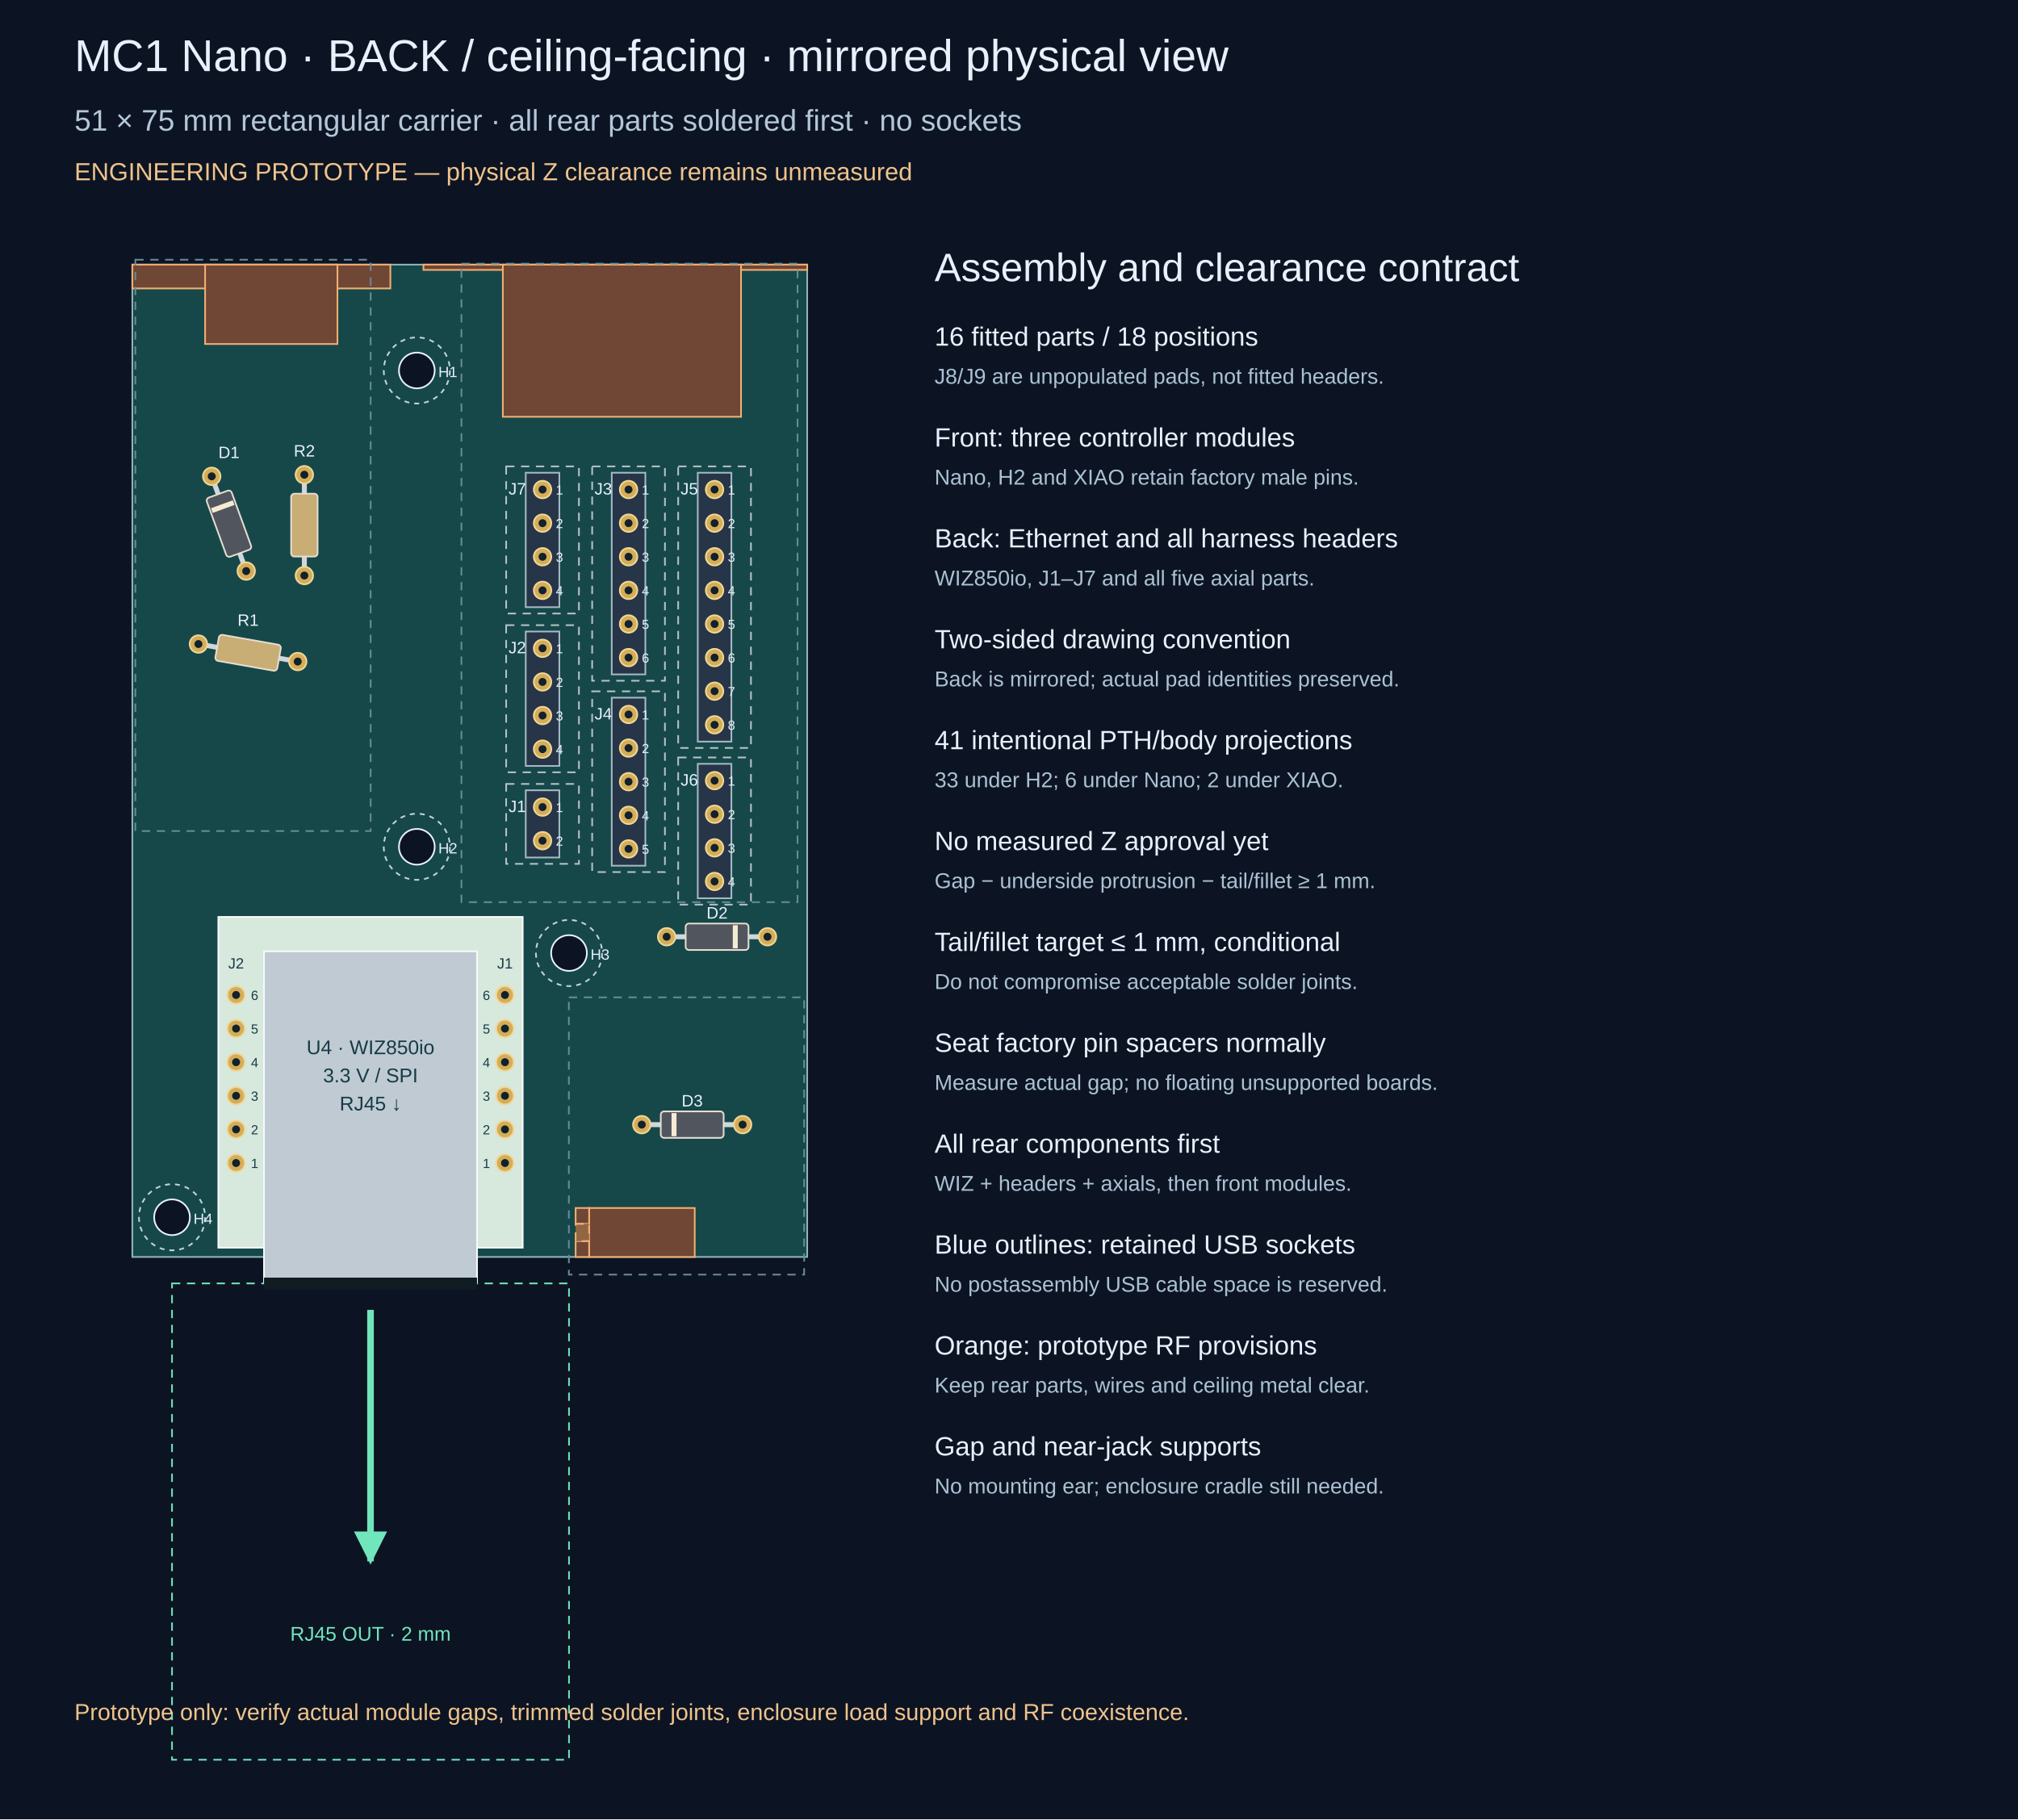
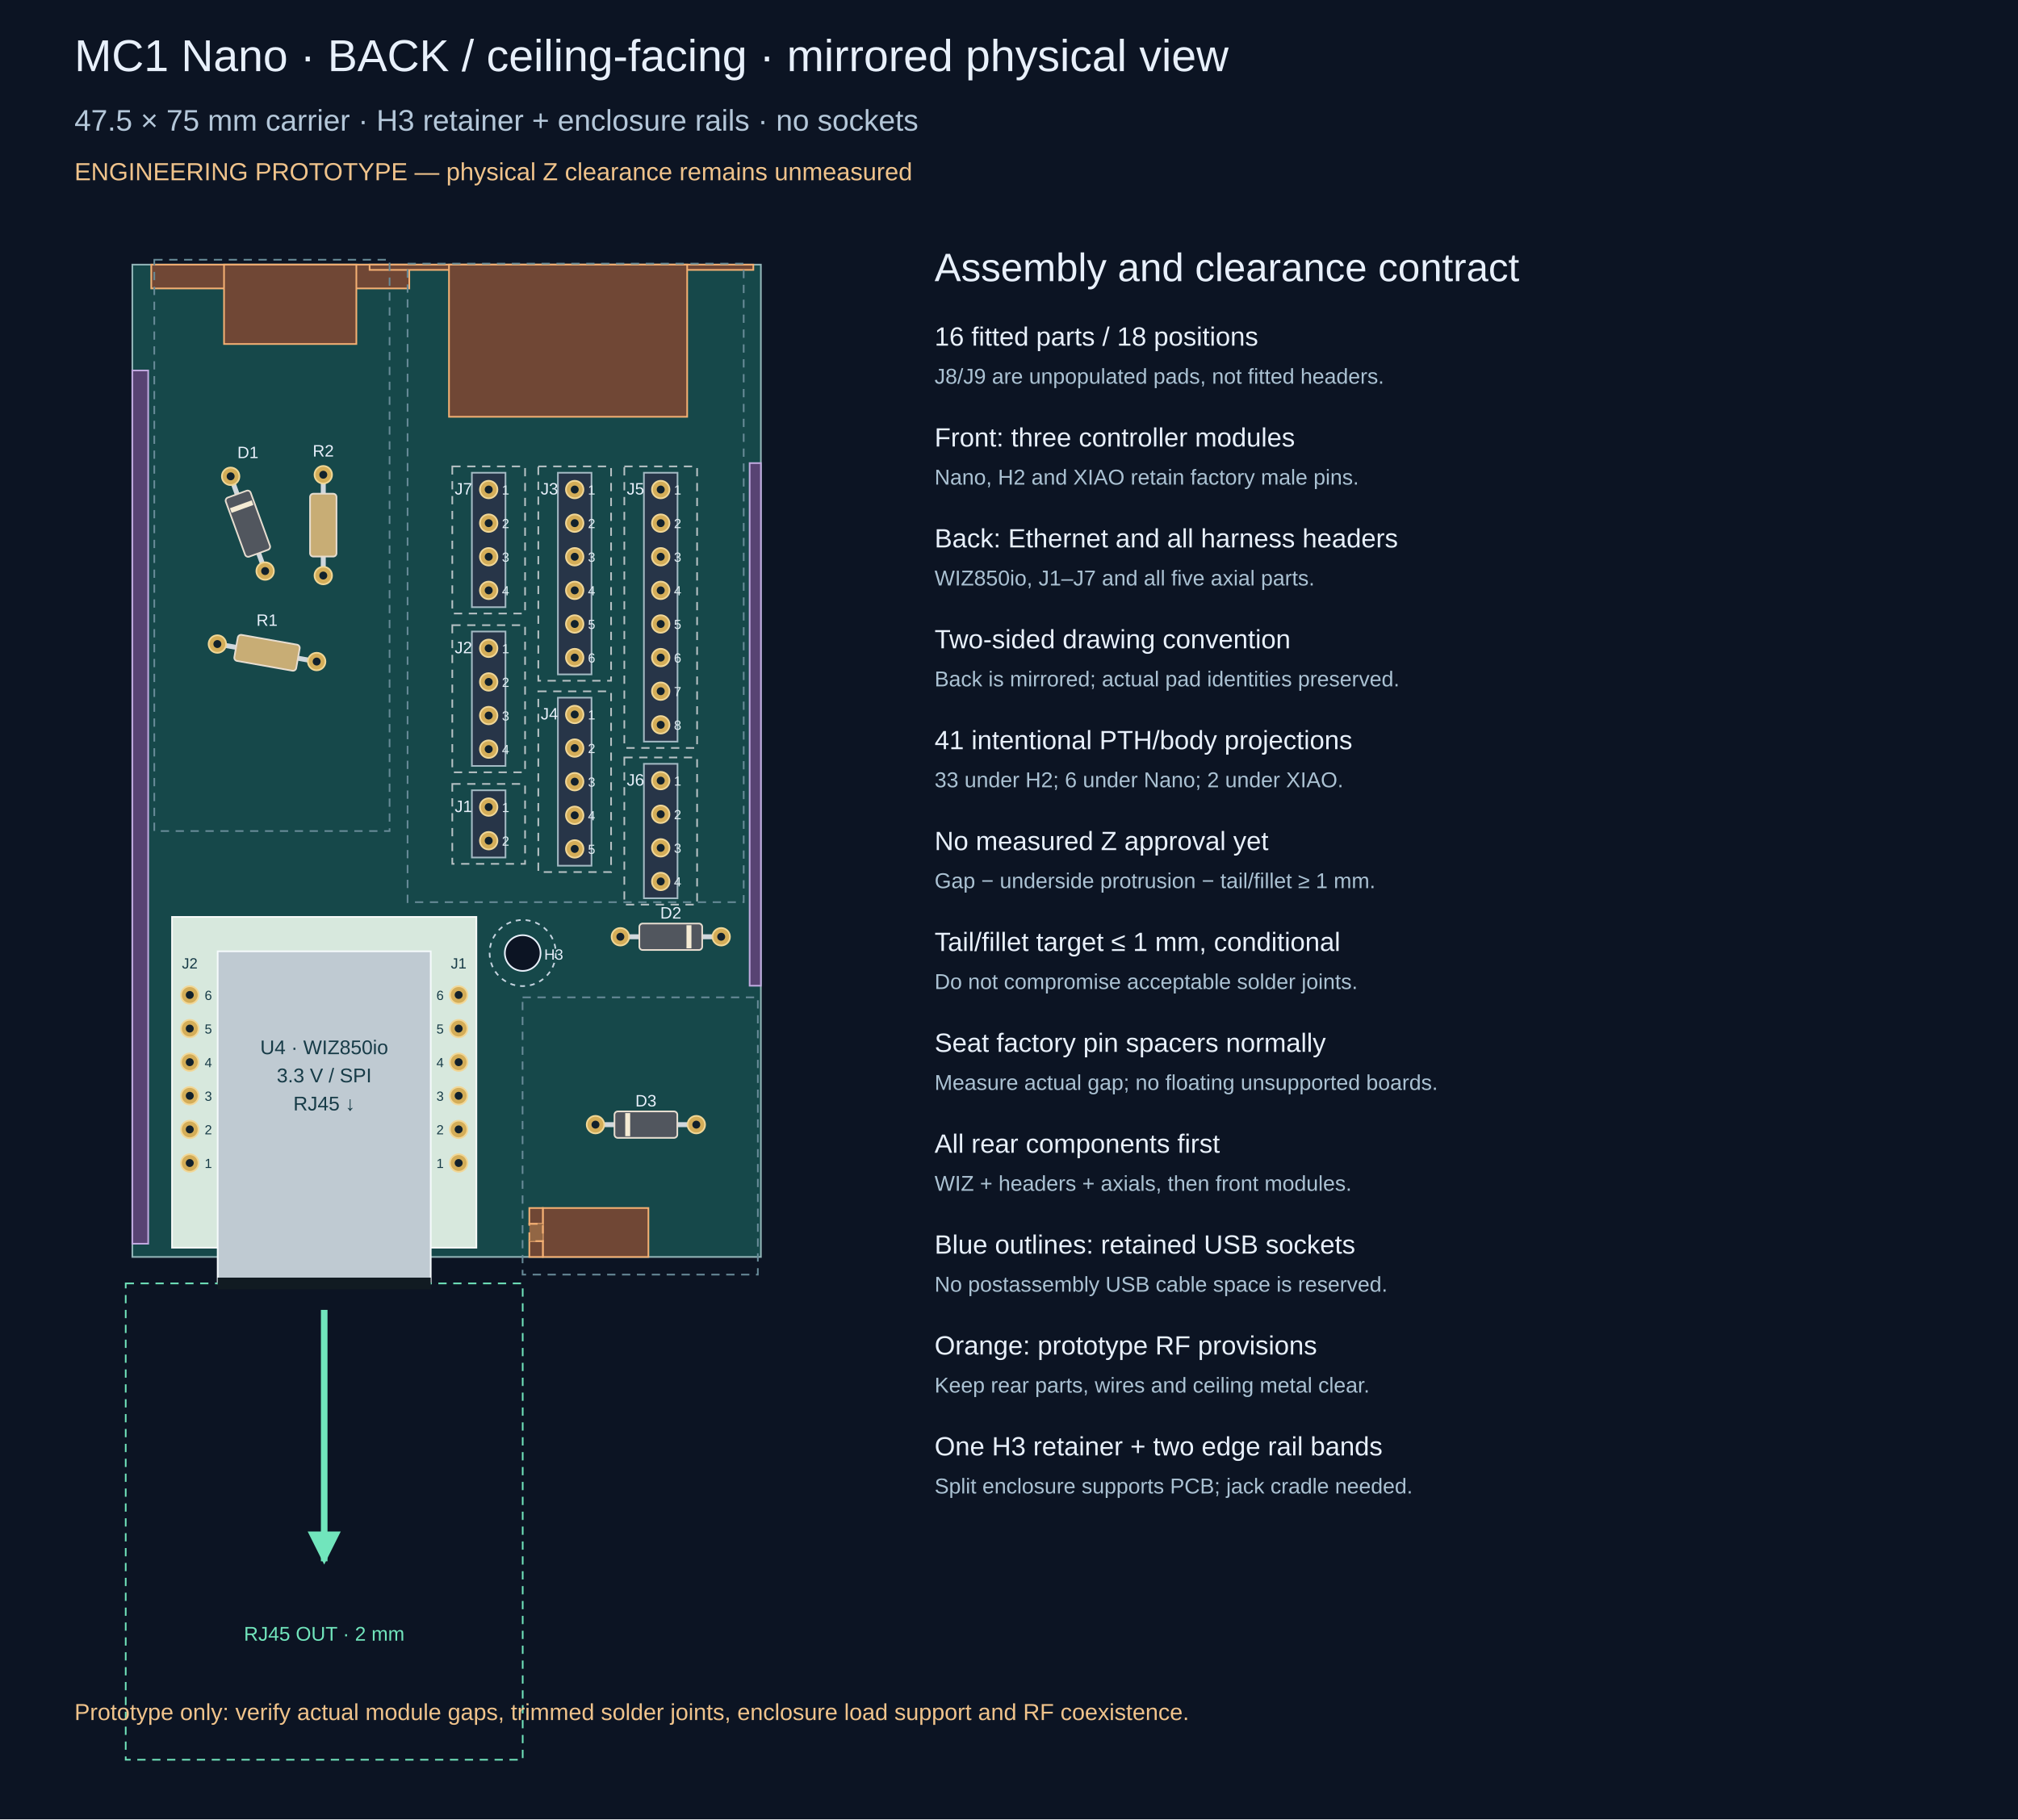
<svg xmlns="http://www.w3.org/2000/svg" width="1220" height="1100" viewBox="0 0 1220 1100">
  <rect width="100%" height="100%" fill="#0c1423" />
  <style>text{font-family:Arial,sans-serif}</style>
  <defs>
    <marker id="arrow" viewBox="0 0 10 10" refX="9" refY="5" markerWidth="5" markerHeight="5" orient="auto-start-reverse">
      <path d="M0 0L10 5L0 10z" fill="#71e5bc" />
    </marker>
  </defs>
  <text x="45.00" y="43.00" fill="#e8f0fb" font-size="27" text-anchor="start">MC1 Nano · BACK / ceiling-facing · mirrored physical view</text>
-   <text x="45.00" y="79.00" fill="#b4c7d9" font-size="18" text-anchor="start">51 × 75 mm rectangular carrier · all rear parts soldered first · no sockets</text>
+   <text x="45.00" y="79.00" fill="#b4c7d9" font-size="18" text-anchor="start">47.5 × 75 mm carrier · H3 retainer + enclosure rails · no sockets</text>
  <text x="45.00" y="109.00" fill="#f0c38b" font-size="15" text-anchor="start">ENGINEERING PROTOTYPE — physical Z clearance remains unmeasured</text>
-   <polygon points="488,160 80,160 80,760 488,760" fill="#16484a" stroke="#93b5b8" />
-   <rect x="80" y="160" width="156.0" height="14.4" fill="#704735" stroke="#f4b073" />
-   <rect x="124.0" y="160" width="80.0" height="48" fill="#704735" stroke="#f4b073" />
-   <rect x="256" y="160" width="232" height="3.2" fill="#704735" stroke="#f4b073" />
-   <rect x="304" y="160" width="144" height="92.0" fill="#704735" stroke="#f4b073" />
-   <rect x="356.16" y="730.4" width="63.84" height="29.6" fill="#704735" stroke="#f4b073" />
-   <rect x="348.0" y="750.4" width="8.16" height="9.6" fill="#704735" stroke="#f4b073" />
-   <rect x="348.0" y="730.4" width="8.16" height="9.6" fill="#704735" stroke="#f4b073" />
-   <rect x="348.0" y="740.0" width="8.16" height="10.4" fill="#926644" stroke="#f4b073" stroke-dasharray="5 4" />
-   <rect x="81.84" y="157.04" width="142.24" height="345.44" fill="none" stroke="#688b98" stroke-dasharray="5 4" />
-   <rect x="278.96" y="159.4" width="203.2" height="386.08" fill="none" stroke="#688b98" stroke-dasharray="5 4" />
-   <rect x="343.92" y="603.032" width="142.24" height="167.64" fill="none" stroke="#688b98" stroke-dasharray="5 4" />
-   <rect x="306.0" y="474.0" width="44.0" height="48.32" fill="none" stroke="#b8c2c5" stroke-dasharray="5 4" />
-   <rect x="306.0" y="378.0" width="44.0" height="88.96" fill="none" stroke="#b8c2c5" stroke-dasharray="5 4" />
-   <rect x="358.0" y="282.0" width="44.0" height="129.6" fill="none" stroke="#b8c2c5" stroke-dasharray="5 4" />
-   <rect x="358.0" y="418.0" width="44.0" height="109.28" fill="none" stroke="#b8c2c5" stroke-dasharray="5 4" />
-   <rect x="410.0" y="282.0" width="44.0" height="170.24" fill="none" stroke="#b8c2c5" stroke-dasharray="5 4" />
-   <rect x="410.0" y="458.0" width="44.0" height="88.96" fill="none" stroke="#b8c2c5" stroke-dasharray="5 4" />
-   <rect x="306.0" y="282.0" width="44.0" height="88.96" fill="none" stroke="#b8c2c5" stroke-dasharray="5 4" />
-   <circle cx="252.0" cy="224" r="20" fill="none" stroke="#c4d3df" stroke-dasharray="3 3" />
-   <circle cx="252.0" cy="224" r="10.8" fill="#0c1423" stroke="#e8f0fb" />
-   <text x="265.00" y="228.00" fill="#e8f0fb" font-size="9" text-anchor="start">H1</text>
-   <circle cx="252.0" cy="512" r="20" fill="none" stroke="#c4d3df" stroke-dasharray="3 3" />
-   <circle cx="252.0" cy="512" r="10.8" fill="#0c1423" stroke="#e8f0fb" />
-   <text x="265.00" y="516.00" fill="#e8f0fb" font-size="9" text-anchor="start">H2</text>
-   <circle cx="344" cy="576.24" r="20" fill="none" stroke="#c4d3df" stroke-dasharray="3 3" />
-   <circle cx="344" cy="576.24" r="10.8" fill="#0c1423" stroke="#e8f0fb" />
-   <text x="357.00" y="580.24" fill="#e8f0fb" font-size="9" text-anchor="start">H3</text>
-   <circle cx="104" cy="736" r="20" fill="none" stroke="#c4d3df" stroke-dasharray="3 3" />
-   <circle cx="104" cy="736" r="10.8" fill="#0c1423" stroke="#e8f0fb" />
-   <text x="117.00" y="740.00" fill="#e8f0fb" font-size="9" text-anchor="start">H4</text>
-   <rect x="132.0" y="554.4" width="184.0" height="200.0" fill="#d7e8dd" stroke="#f8faf8" />
-   <rect x="159.6" y="575.2" width="128.8" height="200.8" fill="#bfcad2" stroke="#f5fafc" />
-   <text x="224.00" y="637.40" fill="#173b47" font-size="12" text-anchor="middle">U4 · WIZ850io</text>
-   <text x="224.00" y="654.40" fill="#173b47" font-size="12" text-anchor="middle">3.3 V / SPI</text>
-   <text x="224.00" y="671.40" fill="#173b47" font-size="12" text-anchor="middle">RJ45 ↓</text>
-   <text x="305.28" y="585.60" fill="#173b47" font-size="9" text-anchor="middle">J1</text>
-   <text x="142.72" y="585.60" fill="#173b47" font-size="9" text-anchor="middle">J2</text>
-   <circle cx="305.28" cy="703.2" r="5.3" fill="#d4ad58" stroke="#f1d797" />
-   <circle cx="305.28" cy="703.2" r="2.4" fill="#12212c" />
-   <text x="296.28" y="706.20" fill="#173b47" font-size="8" text-anchor="end">1</text>
-   <circle cx="305.28" cy="682.88" r="5.3" fill="#d4ad58" stroke="#f1d797" />
-   <circle cx="305.28" cy="682.88" r="2.4" fill="#12212c" />
-   <text x="296.28" y="685.88" fill="#173b47" font-size="8" text-anchor="end">2</text>
-   <circle cx="305.28" cy="662.56" r="5.3" fill="#d4ad58" stroke="#f1d797" />
-   <circle cx="305.28" cy="662.56" r="2.4" fill="#12212c" />
-   <text x="296.28" y="665.56" fill="#173b47" font-size="8" text-anchor="end">3</text>
-   <circle cx="305.28" cy="642.24" r="5.3" fill="#d4ad58" stroke="#f1d797" />
-   <circle cx="305.28" cy="642.24" r="2.4" fill="#12212c" />
-   <text x="296.28" y="645.24" fill="#173b47" font-size="8" text-anchor="end">4</text>
-   <circle cx="305.28" cy="621.92" r="5.3" fill="#d4ad58" stroke="#f1d797" />
-   <circle cx="305.28" cy="621.92" r="2.4" fill="#12212c" />
-   <text x="296.28" y="624.92" fill="#173b47" font-size="8" text-anchor="end">5</text>
-   <circle cx="305.28" cy="601.6" r="5.3" fill="#d4ad58" stroke="#f1d797" />
-   <circle cx="305.28" cy="601.6" r="2.4" fill="#12212c" />
-   <text x="296.28" y="604.60" fill="#173b47" font-size="8" text-anchor="end">6</text>
-   <circle cx="142.72" cy="703.2" r="5.3" fill="#d4ad58" stroke="#f1d797" />
-   <circle cx="142.72" cy="703.2" r="2.4" fill="#12212c" />
-   <text x="151.72" y="706.20" fill="#173b47" font-size="8" text-anchor="start">1</text>
-   <circle cx="142.72" cy="682.88" r="5.3" fill="#d4ad58" stroke="#f1d797" />
-   <circle cx="142.72" cy="682.88" r="2.4" fill="#12212c" />
-   <text x="151.72" y="685.88" fill="#173b47" font-size="8" text-anchor="start">2</text>
-   <circle cx="142.72" cy="662.56" r="5.3" fill="#d4ad58" stroke="#f1d797" />
-   <circle cx="142.72" cy="662.56" r="2.4" fill="#12212c" />
-   <text x="151.72" y="665.56" fill="#173b47" font-size="8" text-anchor="start">3</text>
-   <circle cx="142.72" cy="642.24" r="5.3" fill="#d4ad58" stroke="#f1d797" />
-   <circle cx="142.72" cy="642.24" r="2.4" fill="#12212c" />
-   <text x="151.72" y="645.24" fill="#173b47" font-size="8" text-anchor="start">4</text>
-   <circle cx="142.72" cy="621.92" r="5.3" fill="#d4ad58" stroke="#f1d797" />
-   <circle cx="142.72" cy="621.92" r="2.4" fill="#12212c" />
-   <text x="151.72" y="624.92" fill="#173b47" font-size="8" text-anchor="start">5</text>
-   <circle cx="142.72" cy="601.6" r="5.3" fill="#d4ad58" stroke="#f1d797" />
-   <circle cx="142.72" cy="601.6" r="2.4" fill="#12212c" />
-   <text x="151.72" y="604.60" fill="#173b47" font-size="8" text-anchor="start">6</text>
-   <rect x="317.84" y="477.84" width="20.32" height="40.64" fill="#273548" stroke="#a4bac4" />
-   <text x="318.00" y="491.00" fill="#e8f0fb" font-size="10" text-anchor="end">J1</text>
-   <circle cx="328.0" cy="488.0" r="5.3" fill="#d4ad58" stroke="#f1d797" />
-   <circle cx="328.0" cy="488.0" r="2.4" fill="#12212c" />
-   <text x="336.00" y="491.00" fill="#e3eff4" font-size="8" text-anchor="start">1</text>
-   <circle cx="328.0" cy="508.32" r="5.3" fill="#d4ad58" stroke="#f1d797" />
-   <circle cx="328.0" cy="508.32" r="2.4" fill="#12212c" />
-   <text x="336.00" y="511.32" fill="#e3eff4" font-size="8" text-anchor="start">2</text>
-   <rect x="317.84" y="381.84" width="20.32" height="81.28" fill="#273548" stroke="#a4bac4" />
-   <text x="318.00" y="395.00" fill="#e8f0fb" font-size="10" text-anchor="end">J2</text>
-   <circle cx="328.0" cy="392.0" r="5.3" fill="#d4ad58" stroke="#f1d797" />
-   <circle cx="328.0" cy="392.0" r="2.4" fill="#12212c" />
-   <text x="336.00" y="395.00" fill="#e3eff4" font-size="8" text-anchor="start">1</text>
-   <circle cx="328.0" cy="412.32" r="5.3" fill="#d4ad58" stroke="#f1d797" />
-   <circle cx="328.0" cy="412.32" r="2.4" fill="#12212c" />
-   <text x="336.00" y="415.32" fill="#e3eff4" font-size="8" text-anchor="start">2</text>
-   <circle cx="328.0" cy="432.64" r="5.3" fill="#d4ad58" stroke="#f1d797" />
-   <circle cx="328.0" cy="432.64" r="2.4" fill="#12212c" />
-   <text x="336.00" y="435.64" fill="#e3eff4" font-size="8" text-anchor="start">3</text>
-   <circle cx="328.0" cy="452.96" r="5.3" fill="#d4ad58" stroke="#f1d797" />
-   <circle cx="328.0" cy="452.96" r="2.4" fill="#12212c" />
-   <text x="336.00" y="455.96" fill="#e3eff4" font-size="8" text-anchor="start">4</text>
-   <rect x="369.84" y="285.84" width="20.32" height="121.92" fill="#273548" stroke="#a4bac4" />
-   <text x="370.00" y="299.00" fill="#e8f0fb" font-size="10" text-anchor="end">J3</text>
-   <circle cx="380.0" cy="296.0" r="5.3" fill="#d4ad58" stroke="#f1d797" />
-   <circle cx="380.0" cy="296.0" r="2.4" fill="#12212c" />
-   <text x="388.00" y="299.00" fill="#e3eff4" font-size="8" text-anchor="start">1</text>
-   <circle cx="380.0" cy="316.32" r="5.3" fill="#d4ad58" stroke="#f1d797" />
-   <circle cx="380.0" cy="316.32" r="2.4" fill="#12212c" />
-   <text x="388.00" y="319.32" fill="#e3eff4" font-size="8" text-anchor="start">2</text>
-   <circle cx="380.0" cy="336.64" r="5.3" fill="#d4ad58" stroke="#f1d797" />
-   <circle cx="380.0" cy="336.64" r="2.4" fill="#12212c" />
-   <text x="388.00" y="339.64" fill="#e3eff4" font-size="8" text-anchor="start">3</text>
-   <circle cx="380.0" cy="356.96" r="5.3" fill="#d4ad58" stroke="#f1d797" />
-   <circle cx="380.0" cy="356.96" r="2.4" fill="#12212c" />
-   <text x="388.00" y="359.96" fill="#e3eff4" font-size="8" text-anchor="start">4</text>
-   <circle cx="380.0" cy="377.28" r="5.3" fill="#d4ad58" stroke="#f1d797" />
-   <circle cx="380.0" cy="377.28" r="2.4" fill="#12212c" />
-   <text x="388.00" y="380.28" fill="#e3eff4" font-size="8" text-anchor="start">5</text>
-   <circle cx="380.0" cy="397.6" r="5.3" fill="#d4ad58" stroke="#f1d797" />
-   <circle cx="380.0" cy="397.6" r="2.4" fill="#12212c" />
-   <text x="388.00" y="400.60" fill="#e3eff4" font-size="8" text-anchor="start">6</text>
-   <rect x="369.84" y="421.84" width="20.32" height="101.6" fill="#273548" stroke="#a4bac4" />
-   <text x="370.00" y="435.00" fill="#e8f0fb" font-size="10" text-anchor="end">J4</text>
-   <circle cx="380.0" cy="432.0" r="5.3" fill="#d4ad58" stroke="#f1d797" />
-   <circle cx="380.0" cy="432.0" r="2.4" fill="#12212c" />
-   <text x="388.00" y="435.00" fill="#e3eff4" font-size="8" text-anchor="start">1</text>
-   <circle cx="380.0" cy="452.32" r="5.3" fill="#d4ad58" stroke="#f1d797" />
-   <circle cx="380.0" cy="452.32" r="2.4" fill="#12212c" />
-   <text x="388.00" y="455.32" fill="#e3eff4" font-size="8" text-anchor="start">2</text>
-   <circle cx="380.0" cy="472.64" r="5.3" fill="#d4ad58" stroke="#f1d797" />
-   <circle cx="380.0" cy="472.64" r="2.4" fill="#12212c" />
-   <text x="388.00" y="475.64" fill="#e3eff4" font-size="8" text-anchor="start">3</text>
-   <circle cx="380.0" cy="492.96" r="5.3" fill="#d4ad58" stroke="#f1d797" />
-   <circle cx="380.0" cy="492.96" r="2.4" fill="#12212c" />
-   <text x="388.00" y="495.96" fill="#e3eff4" font-size="8" text-anchor="start">4</text>
-   <circle cx="380.0" cy="513.28" r="5.3" fill="#d4ad58" stroke="#f1d797" />
-   <circle cx="380.0" cy="513.28" r="2.4" fill="#12212c" />
-   <text x="388.00" y="516.28" fill="#e3eff4" font-size="8" text-anchor="start">5</text>
-   <rect x="421.84" y="285.84" width="20.32" height="162.56" fill="#273548" stroke="#a4bac4" />
-   <text x="422.00" y="299.00" fill="#e8f0fb" font-size="10" text-anchor="end">J5</text>
-   <circle cx="432.0" cy="296.0" r="5.3" fill="#d4ad58" stroke="#f1d797" />
-   <circle cx="432.0" cy="296.0" r="2.4" fill="#12212c" />
-   <text x="440.00" y="299.00" fill="#e3eff4" font-size="8" text-anchor="start">1</text>
-   <circle cx="432.0" cy="316.32" r="5.3" fill="#d4ad58" stroke="#f1d797" />
-   <circle cx="432.0" cy="316.32" r="2.4" fill="#12212c" />
-   <text x="440.00" y="319.32" fill="#e3eff4" font-size="8" text-anchor="start">2</text>
-   <circle cx="432.0" cy="336.64" r="5.3" fill="#d4ad58" stroke="#f1d797" />
-   <circle cx="432.0" cy="336.64" r="2.4" fill="#12212c" />
-   <text x="440.00" y="339.64" fill="#e3eff4" font-size="8" text-anchor="start">3</text>
-   <circle cx="432.0" cy="356.96" r="5.3" fill="#d4ad58" stroke="#f1d797" />
-   <circle cx="432.0" cy="356.96" r="2.4" fill="#12212c" />
-   <text x="440.00" y="359.96" fill="#e3eff4" font-size="8" text-anchor="start">4</text>
-   <circle cx="432.0" cy="377.28" r="5.3" fill="#d4ad58" stroke="#f1d797" />
-   <circle cx="432.0" cy="377.28" r="2.4" fill="#12212c" />
-   <text x="440.00" y="380.28" fill="#e3eff4" font-size="8" text-anchor="start">5</text>
-   <circle cx="432.0" cy="397.6" r="5.3" fill="#d4ad58" stroke="#f1d797" />
-   <circle cx="432.0" cy="397.6" r="2.4" fill="#12212c" />
-   <text x="440.00" y="400.60" fill="#e3eff4" font-size="8" text-anchor="start">6</text>
-   <circle cx="432.0" cy="417.92" r="5.3" fill="#d4ad58" stroke="#f1d797" />
-   <circle cx="432.0" cy="417.92" r="2.4" fill="#12212c" />
-   <text x="440.00" y="420.92" fill="#e3eff4" font-size="8" text-anchor="start">7</text>
-   <circle cx="432.0" cy="438.24" r="5.3" fill="#d4ad58" stroke="#f1d797" />
-   <circle cx="432.0" cy="438.24" r="2.4" fill="#12212c" />
-   <text x="440.00" y="441.24" fill="#e3eff4" font-size="8" text-anchor="start">8</text>
-   <rect x="421.84" y="461.84" width="20.32" height="81.28" fill="#273548" stroke="#a4bac4" />
-   <text x="422.00" y="475.00" fill="#e8f0fb" font-size="10" text-anchor="end">J6</text>
-   <circle cx="432.0" cy="472.0" r="5.3" fill="#d4ad58" stroke="#f1d797" />
-   <circle cx="432.0" cy="472.0" r="2.4" fill="#12212c" />
-   <text x="440.00" y="475.00" fill="#e3eff4" font-size="8" text-anchor="start">1</text>
-   <circle cx="432.0" cy="492.32" r="5.3" fill="#d4ad58" stroke="#f1d797" />
-   <circle cx="432.0" cy="492.32" r="2.4" fill="#12212c" />
-   <text x="440.00" y="495.32" fill="#e3eff4" font-size="8" text-anchor="start">2</text>
-   <circle cx="432.0" cy="512.64" r="5.3" fill="#d4ad58" stroke="#f1d797" />
-   <circle cx="432.0" cy="512.64" r="2.4" fill="#12212c" />
-   <text x="440.00" y="515.64" fill="#e3eff4" font-size="8" text-anchor="start">3</text>
-   <circle cx="432.0" cy="532.96" r="5.3" fill="#d4ad58" stroke="#f1d797" />
-   <circle cx="432.0" cy="532.96" r="2.4" fill="#12212c" />
-   <text x="440.00" y="535.96" fill="#e3eff4" font-size="8" text-anchor="start">4</text>
-   <rect x="317.84" y="285.84" width="20.32" height="81.28" fill="#273548" stroke="#a4bac4" />
-   <text x="318.00" y="299.00" fill="#e8f0fb" font-size="10" text-anchor="end">J7</text>
-   <circle cx="328.0" cy="296.0" r="5.3" fill="#d4ad58" stroke="#f1d797" />
-   <circle cx="328.0" cy="296.0" r="2.4" fill="#12212c" />
-   <text x="336.00" y="299.00" fill="#e3eff4" font-size="8" text-anchor="start">1</text>
-   <circle cx="328.0" cy="316.32" r="5.3" fill="#d4ad58" stroke="#f1d797" />
-   <circle cx="328.0" cy="316.32" r="2.4" fill="#12212c" />
-   <text x="336.00" y="319.32" fill="#e3eff4" font-size="8" text-anchor="start">2</text>
-   <circle cx="328.0" cy="336.64" r="5.3" fill="#d4ad58" stroke="#f1d797" />
-   <circle cx="328.0" cy="336.64" r="2.4" fill="#12212c" />
-   <text x="336.00" y="339.64" fill="#e3eff4" font-size="8" text-anchor="start">3</text>
-   <circle cx="328.0" cy="356.96" r="5.3" fill="#d4ad58" stroke="#f1d797" />
-   <circle cx="328.0" cy="356.96" r="2.4" fill="#12212c" />
-   <text x="336.00" y="359.96" fill="#e3eff4" font-size="8" text-anchor="start">4</text>
-   <line x1="128.0" y1="288.0" x2="148.85" y2="345.284" stroke="#d0d7dc" stroke-width="3" />
-   <g transform="rotate(70.00006 138.4248 316.642)">
-     <rect x="119.425" y="308.642" width="38" height="16" rx="2" fill="#51565e" stroke="#e7ddd0" />
-     <line x1="127.425" y1="309.642" x2="127.425" y2="323.642" stroke="#f5ebd4" stroke-width="3" />
-   </g>
-   <text x="138.42" y="277.00" fill="#e8f0fb" font-size="10" text-anchor="middle">D1</text>
-   <circle cx="128.0" cy="288.0" r="5.3" fill="#d4ad58" stroke="#f1d797" />
-   <circle cx="128.0" cy="288.0" r="2.4" fill="#12212c" />
-   <circle cx="148.85" cy="345.284" r="5.3" fill="#d4ad58" stroke="#f1d797" />
-   <circle cx="148.85" cy="345.284" r="2.4" fill="#12212c" />
-   <line x1="464.0" y1="566.4" x2="403.04" y2="566.4" stroke="#d0d7dc" stroke-width="3" />
-   <g transform="rotate(180.0 433.52 566.4)">
-     <rect x="414.52" y="558.4" width="38" height="16" rx="2" fill="#51565e" stroke="#e7ddd0" />
-     <line x1="422.52" y1="559.4" x2="422.52" y2="573.4" stroke="#f5ebd4" stroke-width="3" />
-   </g>
-   <text x="433.52" y="555.40" fill="#e8f0fb" font-size="10" text-anchor="middle">D2</text>
-   <circle cx="464.0" cy="566.4" r="5.3" fill="#d4ad58" stroke="#f1d797" />
-   <circle cx="464.0" cy="566.4" r="2.4" fill="#12212c" />
-   <circle cx="403.04" cy="566.4" r="5.3" fill="#d4ad58" stroke="#f1d797" />
-   <circle cx="403.04" cy="566.4" r="2.4" fill="#12212c" />
-   <line x1="388.0" y1="680.0" x2="448.96" y2="680.0" stroke="#d0d7dc" stroke-width="3" />
-   <g transform="rotate(0.0 418.48 680.0)">
-     <rect x="399.48" y="672.0" width="38" height="16" rx="2" fill="#51565e" stroke="#e7ddd0" />
-     <line x1="407.48" y1="673.0" x2="407.48" y2="687.0" stroke="#f5ebd4" stroke-width="3" />
-   </g>
-   <text x="418.48" y="669.00" fill="#e8f0fb" font-size="10" text-anchor="middle">D3</text>
-   <circle cx="388.0" cy="680.0" r="5.3" fill="#d4ad58" stroke="#f1d797" />
-   <circle cx="388.0" cy="680.0" r="2.4" fill="#12212c" />
-   <circle cx="448.96" cy="680.0" r="5.3" fill="#d4ad58" stroke="#f1d797" />
-   <circle cx="448.96" cy="680.0" r="2.4" fill="#12212c" />
-   <line x1="180.0" y1="400.0" x2="119.966" y2="389.414" stroke="#d0d7dc" stroke-width="3" />
-   <g transform="rotate(-169.9999 149.9832 394.7072)">
-     <rect x="130.983" y="386.707" width="38" height="16" rx="2" fill="#c8ad75" stroke="#e7ddd0" />
-   </g>
-   <text x="149.98" y="378.41" fill="#e8f0fb" font-size="10" text-anchor="middle">R1</text>
-   <circle cx="180.0" cy="400.0" r="5.3" fill="#d4ad58" stroke="#f1d797" />
-   <circle cx="180.0" cy="400.0" r="2.4" fill="#12212c" />
-   <circle cx="119.966" cy="389.414" r="5.3" fill="#d4ad58" stroke="#f1d797" />
-   <circle cx="119.966" cy="389.414" r="2.4" fill="#12212c" />
-   <line x1="184.0" y1="348.0" x2="184.0" y2="287.04" stroke="#d0d7dc" stroke-width="3" />
-   <g transform="rotate(-90.0 184.0 317.52)">
-     <rect x="165.0" y="309.52" width="38" height="16" rx="2" fill="#c8ad75" stroke="#e7ddd0" />
-   </g>
-   <text x="184.00" y="276.04" fill="#e8f0fb" font-size="10" text-anchor="middle">R2</text>
-   <circle cx="184.0" cy="348.0" r="5.3" fill="#d4ad58" stroke="#f1d797" />
-   <circle cx="184.0" cy="348.0" r="2.4" fill="#12212c" />
-   <circle cx="184.0" cy="287.04" r="5.3" fill="#d4ad58" stroke="#f1d797" />
-   <circle cx="184.0" cy="287.04" r="2.4" fill="#12212c" />
-   <rect x="104" y="776" width="240" height="288" fill="none" stroke="#71e5bc" stroke-dasharray="5 4" />
-   <line x1="288.4" y1="776.0" x2="159.6" y2="776.0" stroke="#111b22" stroke-width="7" />
-   <line x1="224.0" y1="792" x2="224.0" y2="944" stroke="#71e5bc" stroke-width="4" marker-end="url(#arrow)" />
-   <text x="224.00" y="992.00" fill="#71e5bc" font-size="12" text-anchor="middle">RJ45 OUT · 2 mm</text>
+   <polygon points="460.0,160 80.0,160 80.0,760 460.0,760" fill="#16484a" stroke="#93b5b8" />
+   <rect x="453.2" y="280" width="6.8" height="316.0" fill="#584373" stroke="#c0a9df" />
+   <rect x="80.0" y="224" width="9.6" height="528" fill="#584373" stroke="#c0a9df" />
+   <rect x="91.44" y="160" width="156.0" height="14.4" fill="#704735" stroke="#f4b073" />
+   <rect x="135.44" y="160" width="80.0" height="48" fill="#704735" stroke="#f4b073" />
+   <rect x="223.44" y="160" width="232.0" height="3.2" fill="#704735" stroke="#f4b073" />
+   <rect x="271.44" y="160" width="144.0" height="92.0" fill="#704735" stroke="#f4b073" />
+   <rect x="328.16" y="730.4" width="63.84" height="29.6" fill="#704735" stroke="#f4b073" />
+   <rect x="320.0" y="750.4" width="8.16" height="9.6" fill="#704735" stroke="#f4b073" />
+   <rect x="320.0" y="730.4" width="8.16" height="9.6" fill="#704735" stroke="#f4b073" />
+   <rect x="320.0" y="740.0" width="8.16" height="10.4" fill="#926644" stroke="#f4b073" stroke-dasharray="5 4" />
+   <rect x="93.28" y="157.04" width="142.24" height="345.44" fill="none" stroke="#688b98" stroke-dasharray="5 4" />
+   <rect x="246.4" y="159.4" width="203.2" height="386.08" fill="none" stroke="#688b98" stroke-dasharray="5 4" />
+   <rect x="315.92" y="603.032" width="142.24" height="167.64" fill="none" stroke="#688b98" stroke-dasharray="5 4" />
+   <rect x="273.44" y="474.0" width="44.0" height="48.32" fill="none" stroke="#b8c2c5" stroke-dasharray="5 4" />
+   <rect x="273.44" y="378.0" width="44.0" height="88.96" fill="none" stroke="#b8c2c5" stroke-dasharray="5 4" />
+   <rect x="325.44" y="282.0" width="44.0" height="129.6" fill="none" stroke="#b8c2c5" stroke-dasharray="5 4" />
+   <rect x="325.44" y="418.0" width="44.0" height="109.28" fill="none" stroke="#b8c2c5" stroke-dasharray="5 4" />
+   <rect x="377.44" y="282.0" width="44.0" height="170.24" fill="none" stroke="#b8c2c5" stroke-dasharray="5 4" />
+   <rect x="377.44" y="458.0" width="44.0" height="88.96" fill="none" stroke="#b8c2c5" stroke-dasharray="5 4" />
+   <rect x="273.44" y="282.0" width="44.0" height="88.96" fill="none" stroke="#b8c2c5" stroke-dasharray="5 4" />
+   <circle cx="316.0" cy="576.24" r="20" fill="none" stroke="#c4d3df" stroke-dasharray="3 3" />
+   <circle cx="316.0" cy="576.24" r="10.8" fill="#0c1423" stroke="#e8f0fb" />
+   <text x="329.00" y="580.24" fill="#e8f0fb" font-size="9" text-anchor="start">H3</text>
+   <rect x="104.0" y="554.4" width="184.0" height="200.0" fill="#d7e8dd" stroke="#f8faf8" />
+   <rect x="131.6" y="575.2" width="128.8" height="200.8" fill="#bfcad2" stroke="#f5fafc" />
+   <text x="196.00" y="637.40" fill="#173b47" font-size="12" text-anchor="middle">U4 · WIZ850io</text>
+   <text x="196.00" y="654.40" fill="#173b47" font-size="12" text-anchor="middle">3.3 V / SPI</text>
+   <text x="196.00" y="671.40" fill="#173b47" font-size="12" text-anchor="middle">RJ45 ↓</text>
+   <text x="277.28" y="585.60" fill="#173b47" font-size="9" text-anchor="middle">J1</text>
+   <text x="114.72" y="585.60" fill="#173b47" font-size="9" text-anchor="middle">J2</text>
+   <circle cx="277.28" cy="703.2" r="5.3" fill="#d4ad58" stroke="#f1d797" />
+   <circle cx="277.28" cy="703.2" r="2.4" fill="#12212c" />
+   <text x="268.28" y="706.20" fill="#173b47" font-size="8" text-anchor="end">1</text>
+   <circle cx="277.28" cy="682.88" r="5.3" fill="#d4ad58" stroke="#f1d797" />
+   <circle cx="277.28" cy="682.88" r="2.4" fill="#12212c" />
+   <text x="268.28" y="685.88" fill="#173b47" font-size="8" text-anchor="end">2</text>
+   <circle cx="277.28" cy="662.56" r="5.3" fill="#d4ad58" stroke="#f1d797" />
+   <circle cx="277.28" cy="662.56" r="2.4" fill="#12212c" />
+   <text x="268.28" y="665.56" fill="#173b47" font-size="8" text-anchor="end">3</text>
+   <circle cx="277.28" cy="642.24" r="5.3" fill="#d4ad58" stroke="#f1d797" />
+   <circle cx="277.28" cy="642.24" r="2.4" fill="#12212c" />
+   <text x="268.28" y="645.24" fill="#173b47" font-size="8" text-anchor="end">4</text>
+   <circle cx="277.28" cy="621.92" r="5.3" fill="#d4ad58" stroke="#f1d797" />
+   <circle cx="277.28" cy="621.92" r="2.4" fill="#12212c" />
+   <text x="268.28" y="624.92" fill="#173b47" font-size="8" text-anchor="end">5</text>
+   <circle cx="277.28" cy="601.6" r="5.3" fill="#d4ad58" stroke="#f1d797" />
+   <circle cx="277.28" cy="601.6" r="2.4" fill="#12212c" />
+   <text x="268.28" y="604.60" fill="#173b47" font-size="8" text-anchor="end">6</text>
+   <circle cx="114.72" cy="703.2" r="5.3" fill="#d4ad58" stroke="#f1d797" />
+   <circle cx="114.72" cy="703.2" r="2.4" fill="#12212c" />
+   <text x="123.72" y="706.20" fill="#173b47" font-size="8" text-anchor="start">1</text>
+   <circle cx="114.72" cy="682.88" r="5.3" fill="#d4ad58" stroke="#f1d797" />
+   <circle cx="114.72" cy="682.88" r="2.4" fill="#12212c" />
+   <text x="123.72" y="685.88" fill="#173b47" font-size="8" text-anchor="start">2</text>
+   <circle cx="114.72" cy="662.56" r="5.3" fill="#d4ad58" stroke="#f1d797" />
+   <circle cx="114.72" cy="662.56" r="2.4" fill="#12212c" />
+   <text x="123.72" y="665.56" fill="#173b47" font-size="8" text-anchor="start">3</text>
+   <circle cx="114.72" cy="642.24" r="5.3" fill="#d4ad58" stroke="#f1d797" />
+   <circle cx="114.72" cy="642.24" r="2.4" fill="#12212c" />
+   <text x="123.72" y="645.24" fill="#173b47" font-size="8" text-anchor="start">4</text>
+   <circle cx="114.72" cy="621.92" r="5.3" fill="#d4ad58" stroke="#f1d797" />
+   <circle cx="114.72" cy="621.92" r="2.4" fill="#12212c" />
+   <text x="123.72" y="624.92" fill="#173b47" font-size="8" text-anchor="start">5</text>
+   <circle cx="114.72" cy="601.6" r="5.3" fill="#d4ad58" stroke="#f1d797" />
+   <circle cx="114.72" cy="601.6" r="2.4" fill="#12212c" />
+   <text x="123.72" y="604.60" fill="#173b47" font-size="8" text-anchor="start">6</text>
+   <rect x="285.28" y="477.84" width="20.32" height="40.64" fill="#273548" stroke="#a4bac4" />
+   <text x="285.44" y="491.00" fill="#e8f0fb" font-size="10" text-anchor="end">J1</text>
+   <circle cx="295.44" cy="488.0" r="5.3" fill="#d4ad58" stroke="#f1d797" />
+   <circle cx="295.44" cy="488.0" r="2.4" fill="#12212c" />
+   <text x="303.44" y="491.00" fill="#e3eff4" font-size="8" text-anchor="start">1</text>
+   <circle cx="295.44" cy="508.32" r="5.3" fill="#d4ad58" stroke="#f1d797" />
+   <circle cx="295.44" cy="508.32" r="2.4" fill="#12212c" />
+   <text x="303.44" y="511.32" fill="#e3eff4" font-size="8" text-anchor="start">2</text>
+   <rect x="285.28" y="381.84" width="20.32" height="81.28" fill="#273548" stroke="#a4bac4" />
+   <text x="285.44" y="395.00" fill="#e8f0fb" font-size="10" text-anchor="end">J2</text>
+   <circle cx="295.44" cy="392.0" r="5.3" fill="#d4ad58" stroke="#f1d797" />
+   <circle cx="295.44" cy="392.0" r="2.4" fill="#12212c" />
+   <text x="303.44" y="395.00" fill="#e3eff4" font-size="8" text-anchor="start">1</text>
+   <circle cx="295.44" cy="412.32" r="5.3" fill="#d4ad58" stroke="#f1d797" />
+   <circle cx="295.44" cy="412.32" r="2.4" fill="#12212c" />
+   <text x="303.44" y="415.32" fill="#e3eff4" font-size="8" text-anchor="start">2</text>
+   <circle cx="295.44" cy="432.64" r="5.3" fill="#d4ad58" stroke="#f1d797" />
+   <circle cx="295.44" cy="432.64" r="2.4" fill="#12212c" />
+   <text x="303.44" y="435.64" fill="#e3eff4" font-size="8" text-anchor="start">3</text>
+   <circle cx="295.44" cy="452.96" r="5.3" fill="#d4ad58" stroke="#f1d797" />
+   <circle cx="295.44" cy="452.96" r="2.4" fill="#12212c" />
+   <text x="303.44" y="455.96" fill="#e3eff4" font-size="8" text-anchor="start">4</text>
+   <rect x="337.28" y="285.84" width="20.32" height="121.92" fill="#273548" stroke="#a4bac4" />
+   <text x="337.44" y="299.00" fill="#e8f0fb" font-size="10" text-anchor="end">J3</text>
+   <circle cx="347.44" cy="296.0" r="5.3" fill="#d4ad58" stroke="#f1d797" />
+   <circle cx="347.44" cy="296.0" r="2.4" fill="#12212c" />
+   <text x="355.44" y="299.00" fill="#e3eff4" font-size="8" text-anchor="start">1</text>
+   <circle cx="347.44" cy="316.32" r="5.3" fill="#d4ad58" stroke="#f1d797" />
+   <circle cx="347.44" cy="316.32" r="2.4" fill="#12212c" />
+   <text x="355.44" y="319.32" fill="#e3eff4" font-size="8" text-anchor="start">2</text>
+   <circle cx="347.44" cy="336.64" r="5.3" fill="#d4ad58" stroke="#f1d797" />
+   <circle cx="347.44" cy="336.64" r="2.4" fill="#12212c" />
+   <text x="355.44" y="339.64" fill="#e3eff4" font-size="8" text-anchor="start">3</text>
+   <circle cx="347.44" cy="356.96" r="5.3" fill="#d4ad58" stroke="#f1d797" />
+   <circle cx="347.44" cy="356.96" r="2.4" fill="#12212c" />
+   <text x="355.44" y="359.96" fill="#e3eff4" font-size="8" text-anchor="start">4</text>
+   <circle cx="347.44" cy="377.28" r="5.3" fill="#d4ad58" stroke="#f1d797" />
+   <circle cx="347.44" cy="377.28" r="2.4" fill="#12212c" />
+   <text x="355.44" y="380.28" fill="#e3eff4" font-size="8" text-anchor="start">5</text>
+   <circle cx="347.44" cy="397.6" r="5.3" fill="#d4ad58" stroke="#f1d797" />
+   <circle cx="347.44" cy="397.6" r="2.4" fill="#12212c" />
+   <text x="355.44" y="400.60" fill="#e3eff4" font-size="8" text-anchor="start">6</text>
+   <rect x="337.28" y="421.84" width="20.32" height="101.6" fill="#273548" stroke="#a4bac4" />
+   <text x="337.44" y="435.00" fill="#e8f0fb" font-size="10" text-anchor="end">J4</text>
+   <circle cx="347.44" cy="432.0" r="5.3" fill="#d4ad58" stroke="#f1d797" />
+   <circle cx="347.44" cy="432.0" r="2.4" fill="#12212c" />
+   <text x="355.44" y="435.00" fill="#e3eff4" font-size="8" text-anchor="start">1</text>
+   <circle cx="347.44" cy="452.32" r="5.3" fill="#d4ad58" stroke="#f1d797" />
+   <circle cx="347.44" cy="452.32" r="2.4" fill="#12212c" />
+   <text x="355.44" y="455.32" fill="#e3eff4" font-size="8" text-anchor="start">2</text>
+   <circle cx="347.44" cy="472.64" r="5.3" fill="#d4ad58" stroke="#f1d797" />
+   <circle cx="347.44" cy="472.64" r="2.4" fill="#12212c" />
+   <text x="355.44" y="475.64" fill="#e3eff4" font-size="8" text-anchor="start">3</text>
+   <circle cx="347.44" cy="492.96" r="5.3" fill="#d4ad58" stroke="#f1d797" />
+   <circle cx="347.44" cy="492.96" r="2.4" fill="#12212c" />
+   <text x="355.44" y="495.96" fill="#e3eff4" font-size="8" text-anchor="start">4</text>
+   <circle cx="347.44" cy="513.28" r="5.3" fill="#d4ad58" stroke="#f1d797" />
+   <circle cx="347.44" cy="513.28" r="2.4" fill="#12212c" />
+   <text x="355.44" y="516.28" fill="#e3eff4" font-size="8" text-anchor="start">5</text>
+   <rect x="389.28" y="285.84" width="20.32" height="162.56" fill="#273548" stroke="#a4bac4" />
+   <text x="389.44" y="299.00" fill="#e8f0fb" font-size="10" text-anchor="end">J5</text>
+   <circle cx="399.44" cy="296.0" r="5.3" fill="#d4ad58" stroke="#f1d797" />
+   <circle cx="399.44" cy="296.0" r="2.4" fill="#12212c" />
+   <text x="407.44" y="299.00" fill="#e3eff4" font-size="8" text-anchor="start">1</text>
+   <circle cx="399.44" cy="316.32" r="5.3" fill="#d4ad58" stroke="#f1d797" />
+   <circle cx="399.44" cy="316.32" r="2.4" fill="#12212c" />
+   <text x="407.44" y="319.32" fill="#e3eff4" font-size="8" text-anchor="start">2</text>
+   <circle cx="399.44" cy="336.64" r="5.3" fill="#d4ad58" stroke="#f1d797" />
+   <circle cx="399.44" cy="336.64" r="2.4" fill="#12212c" />
+   <text x="407.44" y="339.64" fill="#e3eff4" font-size="8" text-anchor="start">3</text>
+   <circle cx="399.44" cy="356.96" r="5.3" fill="#d4ad58" stroke="#f1d797" />
+   <circle cx="399.44" cy="356.96" r="2.4" fill="#12212c" />
+   <text x="407.44" y="359.96" fill="#e3eff4" font-size="8" text-anchor="start">4</text>
+   <circle cx="399.44" cy="377.28" r="5.3" fill="#d4ad58" stroke="#f1d797" />
+   <circle cx="399.44" cy="377.28" r="2.4" fill="#12212c" />
+   <text x="407.44" y="380.28" fill="#e3eff4" font-size="8" text-anchor="start">5</text>
+   <circle cx="399.44" cy="397.6" r="5.3" fill="#d4ad58" stroke="#f1d797" />
+   <circle cx="399.44" cy="397.6" r="2.4" fill="#12212c" />
+   <text x="407.44" y="400.60" fill="#e3eff4" font-size="8" text-anchor="start">6</text>
+   <circle cx="399.44" cy="417.92" r="5.3" fill="#d4ad58" stroke="#f1d797" />
+   <circle cx="399.44" cy="417.92" r="2.4" fill="#12212c" />
+   <text x="407.44" y="420.92" fill="#e3eff4" font-size="8" text-anchor="start">7</text>
+   <circle cx="399.44" cy="438.24" r="5.3" fill="#d4ad58" stroke="#f1d797" />
+   <circle cx="399.44" cy="438.24" r="2.4" fill="#12212c" />
+   <text x="407.44" y="441.24" fill="#e3eff4" font-size="8" text-anchor="start">8</text>
+   <rect x="389.28" y="461.84" width="20.32" height="81.28" fill="#273548" stroke="#a4bac4" />
+   <text x="389.44" y="475.00" fill="#e8f0fb" font-size="10" text-anchor="end">J6</text>
+   <circle cx="399.44" cy="472.0" r="5.3" fill="#d4ad58" stroke="#f1d797" />
+   <circle cx="399.44" cy="472.0" r="2.4" fill="#12212c" />
+   <text x="407.44" y="475.00" fill="#e3eff4" font-size="8" text-anchor="start">1</text>
+   <circle cx="399.44" cy="492.32" r="5.3" fill="#d4ad58" stroke="#f1d797" />
+   <circle cx="399.44" cy="492.32" r="2.4" fill="#12212c" />
+   <text x="407.44" y="495.32" fill="#e3eff4" font-size="8" text-anchor="start">2</text>
+   <circle cx="399.44" cy="512.64" r="5.3" fill="#d4ad58" stroke="#f1d797" />
+   <circle cx="399.44" cy="512.64" r="2.4" fill="#12212c" />
+   <text x="407.44" y="515.64" fill="#e3eff4" font-size="8" text-anchor="start">3</text>
+   <circle cx="399.44" cy="532.96" r="5.3" fill="#d4ad58" stroke="#f1d797" />
+   <circle cx="399.44" cy="532.96" r="2.4" fill="#12212c" />
+   <text x="407.44" y="535.96" fill="#e3eff4" font-size="8" text-anchor="start">4</text>
+   <rect x="285.28" y="285.84" width="20.32" height="81.28" fill="#273548" stroke="#a4bac4" />
+   <text x="285.44" y="299.00" fill="#e8f0fb" font-size="10" text-anchor="end">J7</text>
+   <circle cx="295.44" cy="296.0" r="5.3" fill="#d4ad58" stroke="#f1d797" />
+   <circle cx="295.44" cy="296.0" r="2.4" fill="#12212c" />
+   <text x="303.44" y="299.00" fill="#e3eff4" font-size="8" text-anchor="start">1</text>
+   <circle cx="295.44" cy="316.32" r="5.3" fill="#d4ad58" stroke="#f1d797" />
+   <circle cx="295.44" cy="316.32" r="2.4" fill="#12212c" />
+   <text x="303.44" y="319.32" fill="#e3eff4" font-size="8" text-anchor="start">2</text>
+   <circle cx="295.44" cy="336.64" r="5.3" fill="#d4ad58" stroke="#f1d797" />
+   <circle cx="295.44" cy="336.64" r="2.4" fill="#12212c" />
+   <text x="303.44" y="339.64" fill="#e3eff4" font-size="8" text-anchor="start">3</text>
+   <circle cx="295.44" cy="356.96" r="5.3" fill="#d4ad58" stroke="#f1d797" />
+   <circle cx="295.44" cy="356.96" r="2.4" fill="#12212c" />
+   <text x="303.44" y="359.96" fill="#e3eff4" font-size="8" text-anchor="start">4</text>
+   <line x1="139.44" y1="288.0" x2="160.29" y2="345.284" stroke="#d0d7dc" stroke-width="3" />
+   <g transform="rotate(70.00006 149.8648 316.642)">
+     <rect x="130.865" y="308.642" width="38" height="16" rx="2" fill="#51565e" stroke="#e7ddd0" />
+     <line x1="138.865" y1="309.642" x2="138.865" y2="323.642" stroke="#f5ebd4" stroke-width="3" />
+   </g>
+   <text x="149.86" y="277.00" fill="#e8f0fb" font-size="10" text-anchor="middle">D1</text>
+   <circle cx="139.44" cy="288.0" r="5.3" fill="#d4ad58" stroke="#f1d797" />
+   <circle cx="139.44" cy="288.0" r="2.4" fill="#12212c" />
+   <circle cx="160.29" cy="345.284" r="5.3" fill="#d4ad58" stroke="#f1d797" />
+   <circle cx="160.29" cy="345.284" r="2.4" fill="#12212c" />
+   <line x1="436.0" y1="566.4" x2="375.04" y2="566.4" stroke="#d0d7dc" stroke-width="3" />
+   <g transform="rotate(180.0 405.52 566.4)">
+     <rect x="386.52" y="558.4" width="38" height="16" rx="2" fill="#51565e" stroke="#e7ddd0" />
+     <line x1="394.52" y1="559.4" x2="394.52" y2="573.4" stroke="#f5ebd4" stroke-width="3" />
+   </g>
+   <text x="405.52" y="555.40" fill="#e8f0fb" font-size="10" text-anchor="middle">D2</text>
+   <circle cx="436.0" cy="566.4" r="5.3" fill="#d4ad58" stroke="#f1d797" />
+   <circle cx="436.0" cy="566.4" r="2.4" fill="#12212c" />
+   <circle cx="375.04" cy="566.4" r="5.3" fill="#d4ad58" stroke="#f1d797" />
+   <circle cx="375.04" cy="566.4" r="2.4" fill="#12212c" />
+   <line x1="360.0" y1="680.0" x2="420.96" y2="680.0" stroke="#d0d7dc" stroke-width="3" />
+   <g transform="rotate(0.0 390.48 680.0)">
+     <rect x="371.48" y="672.0" width="38" height="16" rx="2" fill="#51565e" stroke="#e7ddd0" />
+     <line x1="379.48" y1="673.0" x2="379.48" y2="687.0" stroke="#f5ebd4" stroke-width="3" />
+   </g>
+   <text x="390.48" y="669.00" fill="#e8f0fb" font-size="10" text-anchor="middle">D3</text>
+   <circle cx="360.0" cy="680.0" r="5.3" fill="#d4ad58" stroke="#f1d797" />
+   <circle cx="360.0" cy="680.0" r="2.4" fill="#12212c" />
+   <circle cx="420.96" cy="680.0" r="5.3" fill="#d4ad58" stroke="#f1d797" />
+   <circle cx="420.96" cy="680.0" r="2.4" fill="#12212c" />
+   <line x1="191.44" y1="400.0" x2="131.406" y2="389.414" stroke="#d0d7dc" stroke-width="3" />
+   <g transform="rotate(-169.9999 161.4232 394.7072)">
+     <rect x="142.423" y="386.707" width="38" height="16" rx="2" fill="#c8ad75" stroke="#e7ddd0" />
+   </g>
+   <text x="161.42" y="378.41" fill="#e8f0fb" font-size="10" text-anchor="middle">R1</text>
+   <circle cx="191.44" cy="400.0" r="5.3" fill="#d4ad58" stroke="#f1d797" />
+   <circle cx="191.44" cy="400.0" r="2.4" fill="#12212c" />
+   <circle cx="131.406" cy="389.414" r="5.3" fill="#d4ad58" stroke="#f1d797" />
+   <circle cx="131.406" cy="389.414" r="2.4" fill="#12212c" />
+   <line x1="195.44" y1="348.0" x2="195.44" y2="287.04" stroke="#d0d7dc" stroke-width="3" />
+   <g transform="rotate(-90.0 195.44 317.52)">
+     <rect x="176.44" y="309.52" width="38" height="16" rx="2" fill="#c8ad75" stroke="#e7ddd0" />
+   </g>
+   <text x="195.44" y="276.04" fill="#e8f0fb" font-size="10" text-anchor="middle">R2</text>
+   <circle cx="195.44" cy="348.0" r="5.3" fill="#d4ad58" stroke="#f1d797" />
+   <circle cx="195.44" cy="348.0" r="2.4" fill="#12212c" />
+   <circle cx="195.44" cy="287.04" r="5.3" fill="#d4ad58" stroke="#f1d797" />
+   <circle cx="195.44" cy="287.04" r="2.4" fill="#12212c" />
+   <rect x="76.0" y="776" width="240.0" height="288" fill="none" stroke="#71e5bc" stroke-dasharray="5 4" />
+   <line x1="260.4" y1="776.0" x2="131.6" y2="776.0" stroke="#111b22" stroke-width="7" />
+   <line x1="196.0" y1="792" x2="196.0" y2="944" stroke="#71e5bc" stroke-width="4" marker-end="url(#arrow)" />
+   <text x="196.00" y="992.00" fill="#71e5bc" font-size="12" text-anchor="middle">RJ45 OUT · 2 mm</text>
  <text x="565.00" y="170.00" fill="#e8f0fb" font-size="24" text-anchor="start">Assembly and clearance contract</text>
  <text x="565.00" y="209.00" fill="#e8f0fb" font-size="16" text-anchor="start">16 fitted parts / 18 positions</text>
  <text x="565.00" y="232.00" fill="#abc2d3" font-size="13" text-anchor="start">J8/J9 are unpopulated pads, not fitted headers.</text>
  <text x="565.00" y="270.00" fill="#e8f0fb" font-size="16" text-anchor="start">Front: three controller modules</text>
  <text x="565.00" y="293.00" fill="#abc2d3" font-size="13" text-anchor="start">Nano, H2 and XIAO retain factory male pins.</text>
  <text x="565.00" y="331.00" fill="#e8f0fb" font-size="16" text-anchor="start">Back: Ethernet and all harness headers</text>
  <text x="565.00" y="354.00" fill="#abc2d3" font-size="13" text-anchor="start">WIZ850io, J1–J7 and all five axial parts.</text>
  <text x="565.00" y="392.00" fill="#e8f0fb" font-size="16" text-anchor="start">Two-sided drawing convention</text>
  <text x="565.00" y="415.00" fill="#abc2d3" font-size="13" text-anchor="start">Back is mirrored; actual pad identities preserved.</text>
  <text x="565.00" y="453.00" fill="#e8f0fb" font-size="16" text-anchor="start">41 intentional PTH/body projections</text>
  <text x="565.00" y="476.00" fill="#abc2d3" font-size="13" text-anchor="start">33 under H2; 6 under Nano; 2 under XIAO.</text>
  <text x="565.00" y="514.00" fill="#e8f0fb" font-size="16" text-anchor="start">No measured Z approval yet</text>
  <text x="565.00" y="537.00" fill="#abc2d3" font-size="13" text-anchor="start">Gap − underside protrusion − tail/fillet ≥ 1 mm.</text>
  <text x="565.00" y="575.00" fill="#e8f0fb" font-size="16" text-anchor="start">Tail/fillet target ≤ 1 mm, conditional</text>
  <text x="565.00" y="598.00" fill="#abc2d3" font-size="13" text-anchor="start">Do not compromise acceptable solder joints.</text>
  <text x="565.00" y="636.00" fill="#e8f0fb" font-size="16" text-anchor="start">Seat factory pin spacers normally</text>
  <text x="565.00" y="659.00" fill="#abc2d3" font-size="13" text-anchor="start">Measure actual gap; no floating unsupported boards.</text>
  <text x="565.00" y="697.00" fill="#e8f0fb" font-size="16" text-anchor="start">All rear components first</text>
  <text x="565.00" y="720.00" fill="#abc2d3" font-size="13" text-anchor="start">WIZ + headers + axials, then front modules.</text>
  <text x="565.00" y="758.00" fill="#e8f0fb" font-size="16" text-anchor="start">Blue outlines: retained USB sockets</text>
  <text x="565.00" y="781.00" fill="#abc2d3" font-size="13" text-anchor="start">No postassembly USB cable space is reserved.</text>
  <text x="565.00" y="819.00" fill="#e8f0fb" font-size="16" text-anchor="start">Orange: prototype RF provisions</text>
  <text x="565.00" y="842.00" fill="#abc2d3" font-size="13" text-anchor="start">Keep rear parts, wires and ceiling metal clear.</text>
-   <text x="565.00" y="880.00" fill="#e8f0fb" font-size="16" text-anchor="start">Gap and near-jack supports</text>
-   <text x="565.00" y="903.00" fill="#abc2d3" font-size="13" text-anchor="start">No mounting ear; enclosure cradle still needed.</text>
+   <text x="565.00" y="880.00" fill="#e8f0fb" font-size="16" text-anchor="start">One H3 retainer + two edge rail bands</text>
+   <text x="565.00" y="903.00" fill="#abc2d3" font-size="13" text-anchor="start">Split enclosure supports PCB; jack cradle needed.</text>
  <text x="45.00" y="1040.00" fill="#f0c38b" font-size="14" text-anchor="start">Prototype only: verify actual module gaps, trimmed solder joints, enclosure load support and RF coexistence.</text>
</svg>
